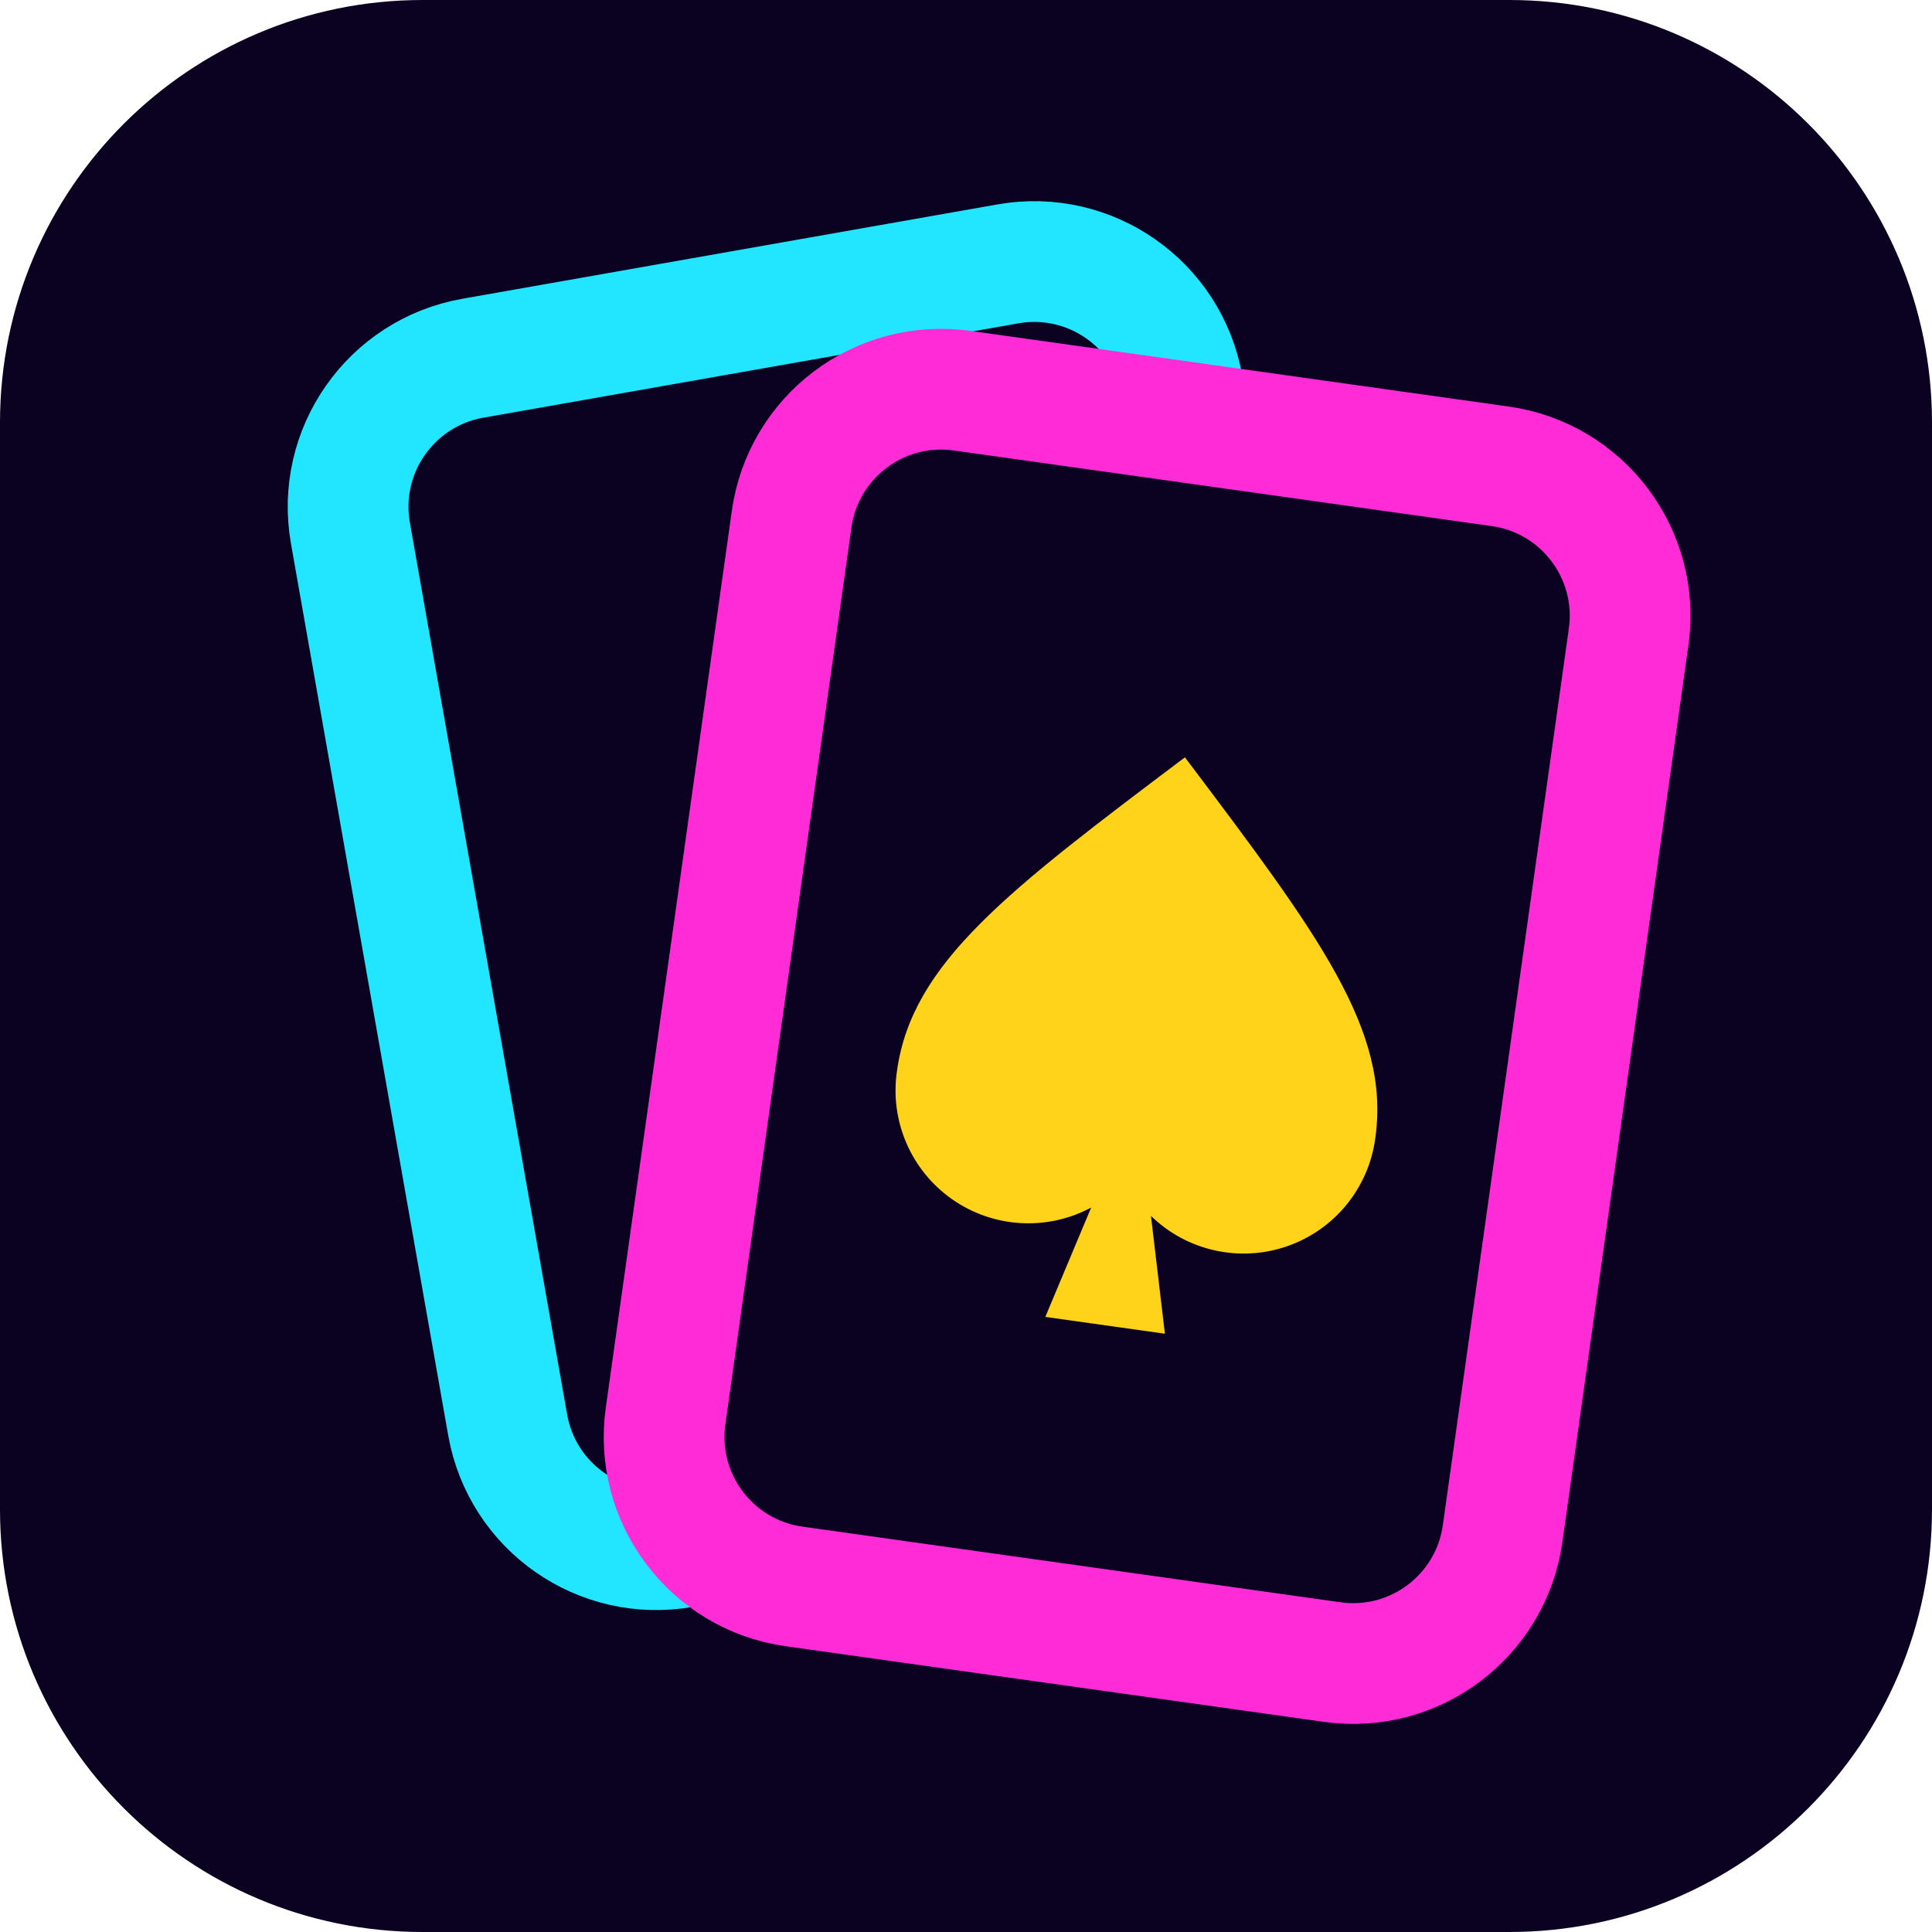
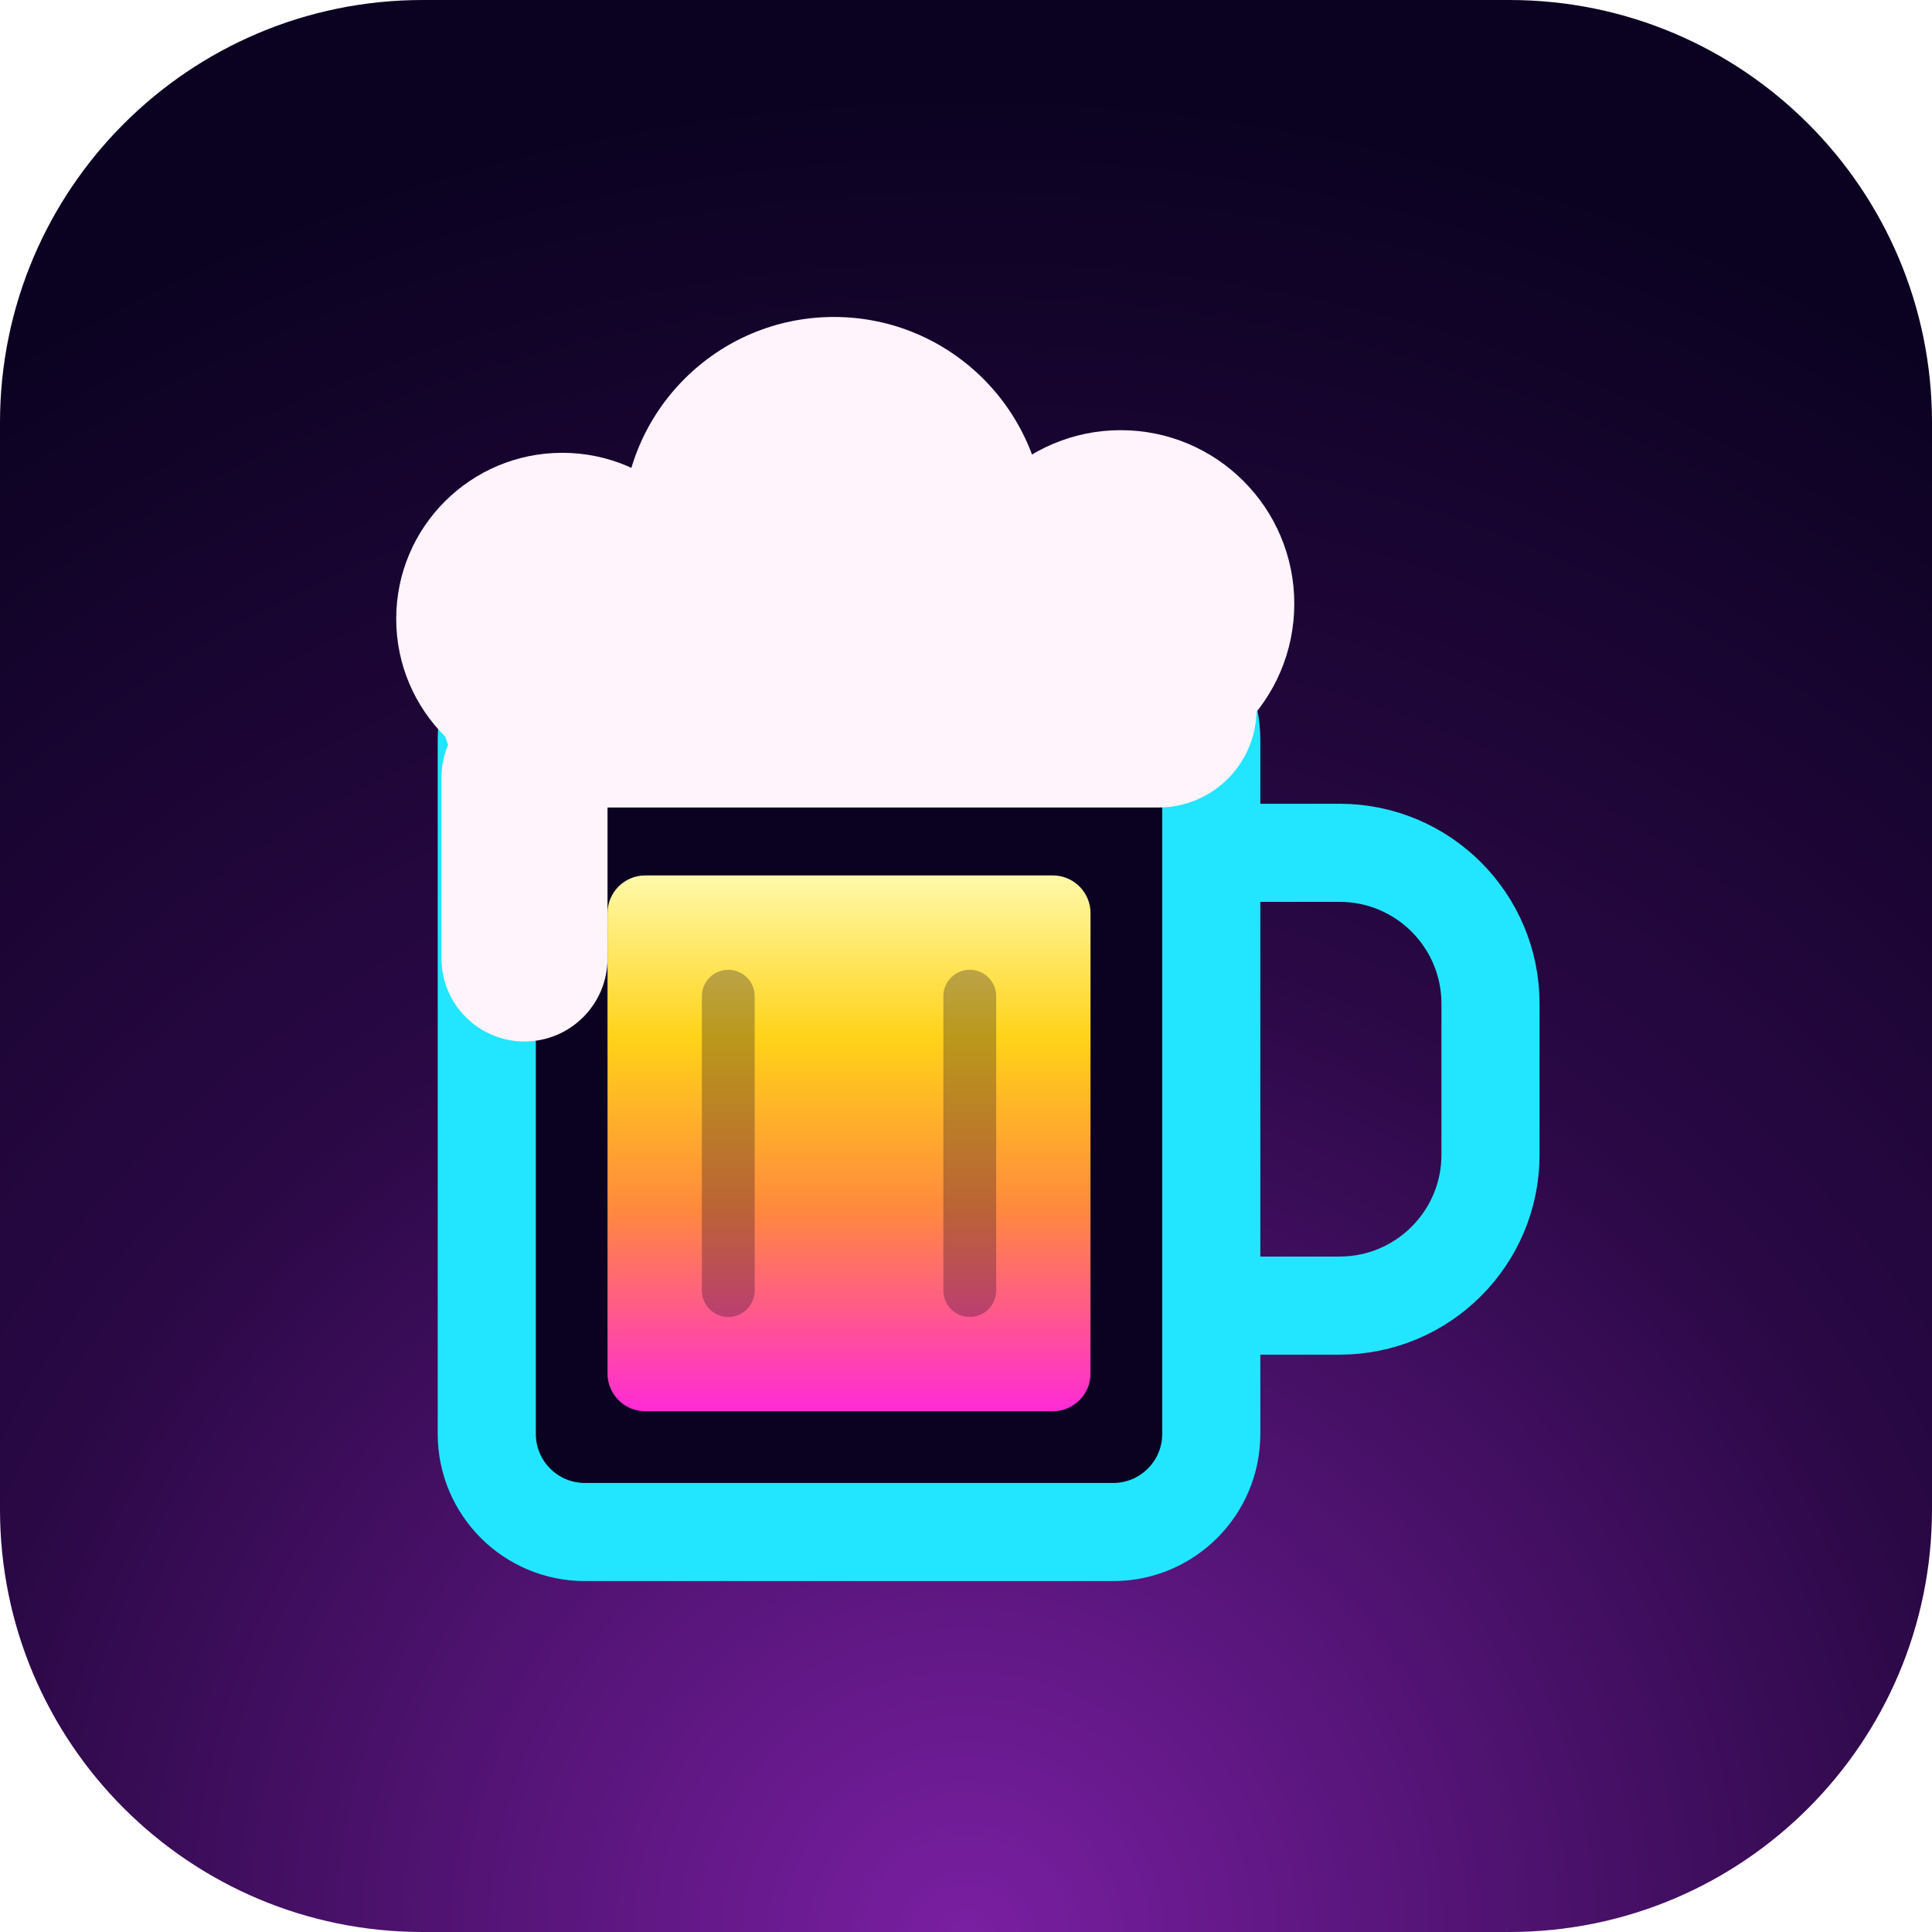
- <svg xmlns="http://www.w3.org/2000/svg" viewBox="0 0 32 32">
-   <rect width="32" height="32" rx="7" fill="#0b0221" />
-   <rect x="7" y="5" width="14" height="20" rx="2.5" fill="none" stroke="#22e6ff" stroke-width="2" transform="rotate(-10 14 15)" />
-   <rect x="12" y="7" width="14" height="20" rx="2.5" fill="#0b0221" stroke="#ff2bd6" stroke-width="2" transform="rotate(8 19 17)" />
-   <path d="M19 12.5c-2.6 2.6-4 4-4 5.8a2.2 2.2 0 0 0 3.5 1.8L18 22h2l-.5-1.9a2.2 2.2 0 0 0 3.5-1.8c0-1.8-1.4-3.2-4-5.8z" fill="#ffd319" transform="rotate(8 19 17)" />
+ <svg xmlns="http://www.w3.org/2000/svg" viewBox="0 0 512 512">
+   <defs>
+     <linearGradient id="beer" x1="0" y1="0" x2="0" y2="1">
+       <stop offset="0" stop-color="#fff9a8" />
+       <stop offset=".3" stop-color="#ffd319" />
+       <stop offset=".62" stop-color="#ff8a3d" />
+       <stop offset="1" stop-color="#ff2bd6" />
+     </linearGradient>
+     <radialGradient id="glow" cx=".5" cy="1" r=".95">
+       <stop offset="0" stop-color="#7a1fa2" />
+       <stop offset=".55" stop-color="#2a0845" />
+       <stop offset="1" stop-color="#0b0221" />
+     </radialGradient>
+   </defs>
+   <rect width="512" height="512" rx="112" fill="url(#glow)" />
+   <g transform="translate(256 256) scale(1) translate(-267 -262)">
+     <g fill="none" stroke-linecap="round" stroke-linejoin="round">
+       <path d="M332 232h34a40 40 0 0 1 40 40v40a40 40 0 0 1-40 40h-34" stroke="#22e6ff" stroke-width="26" />
+       <rect x="140" y="176" width="192" height="236" rx="26" fill="#0b0221" stroke="#22e6ff" stroke-width="26" />
+       <rect x="172" y="238" width="128" height="142" rx="10" fill="url(#beer)" stroke="none" />
+       <path d="M204 270v78M268 270v78" stroke="#0b0221" stroke-opacity=".28" stroke-width="14" />
+     </g>
+     <g fill="#fff4fb">
+       <circle cx="160" cy="170" r="44" />
+       <circle cx="232" cy="146" r="56" />
+       <circle cx="308" cy="166" r="46" />
+       <rect x="128" y="168" width="216" height="52" rx="26" />
+       <rect x="128" y="190" width="44" height="92" rx="22" />
+     </g>
+   </g>
</svg>
